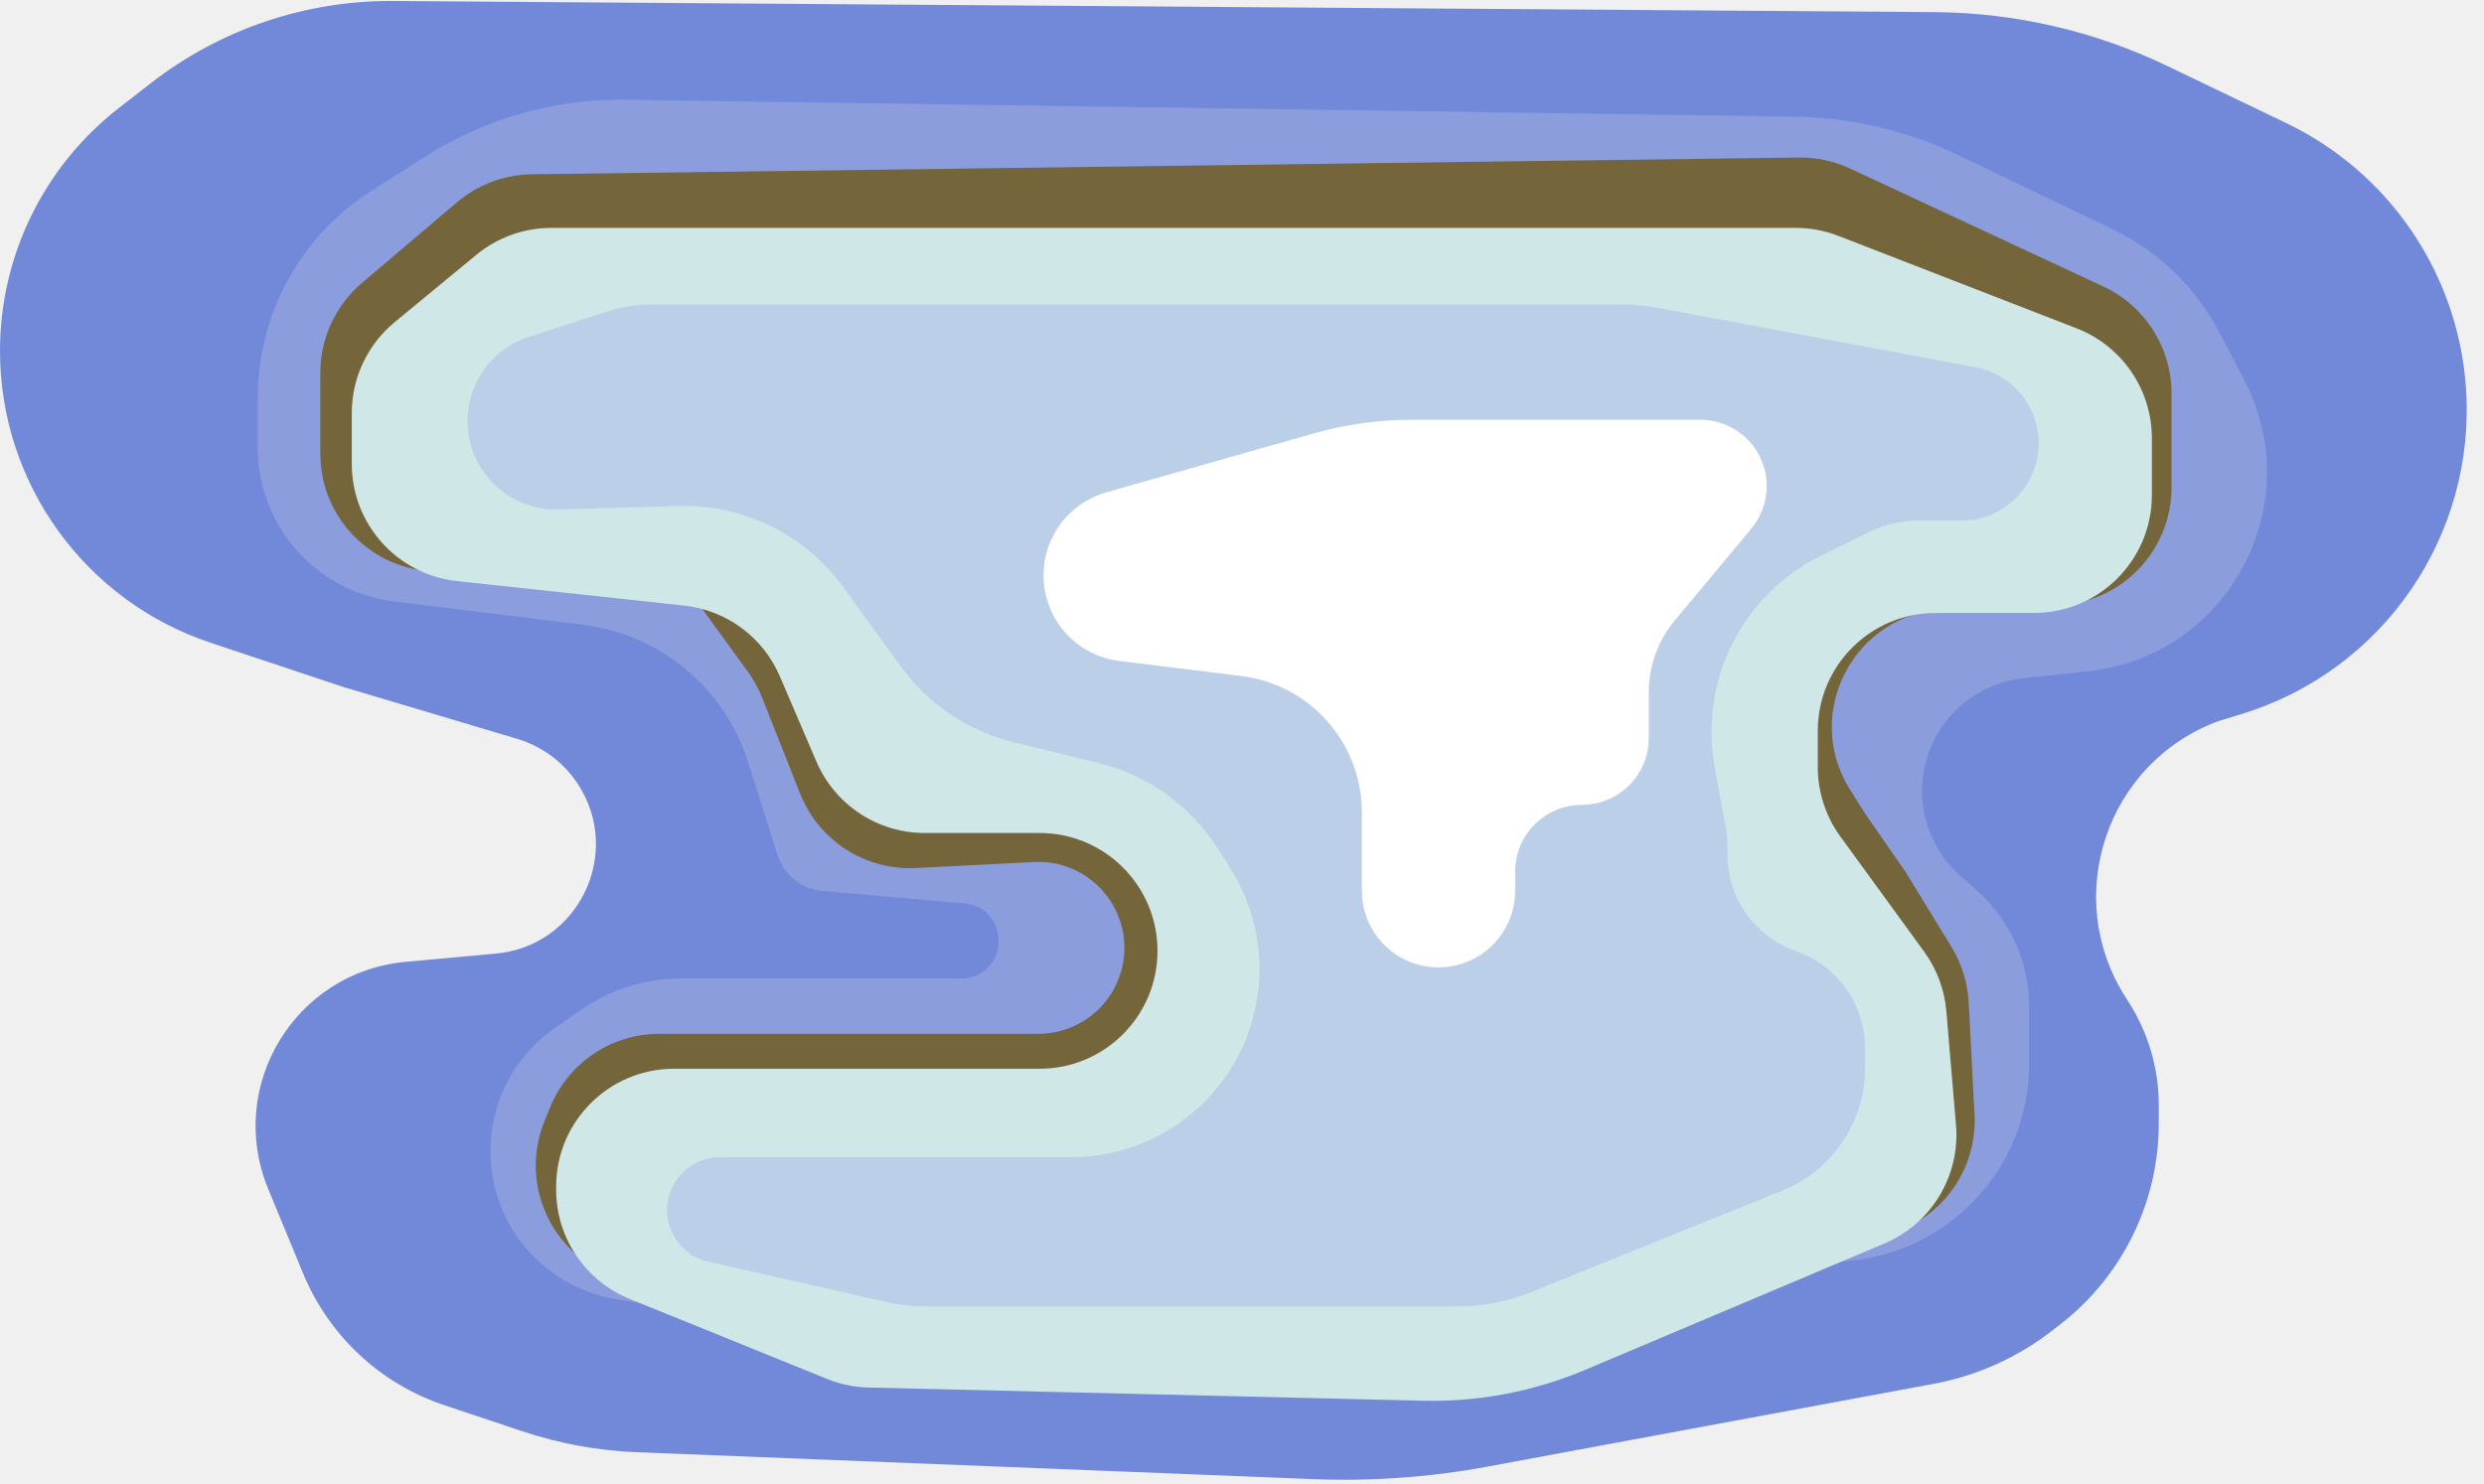
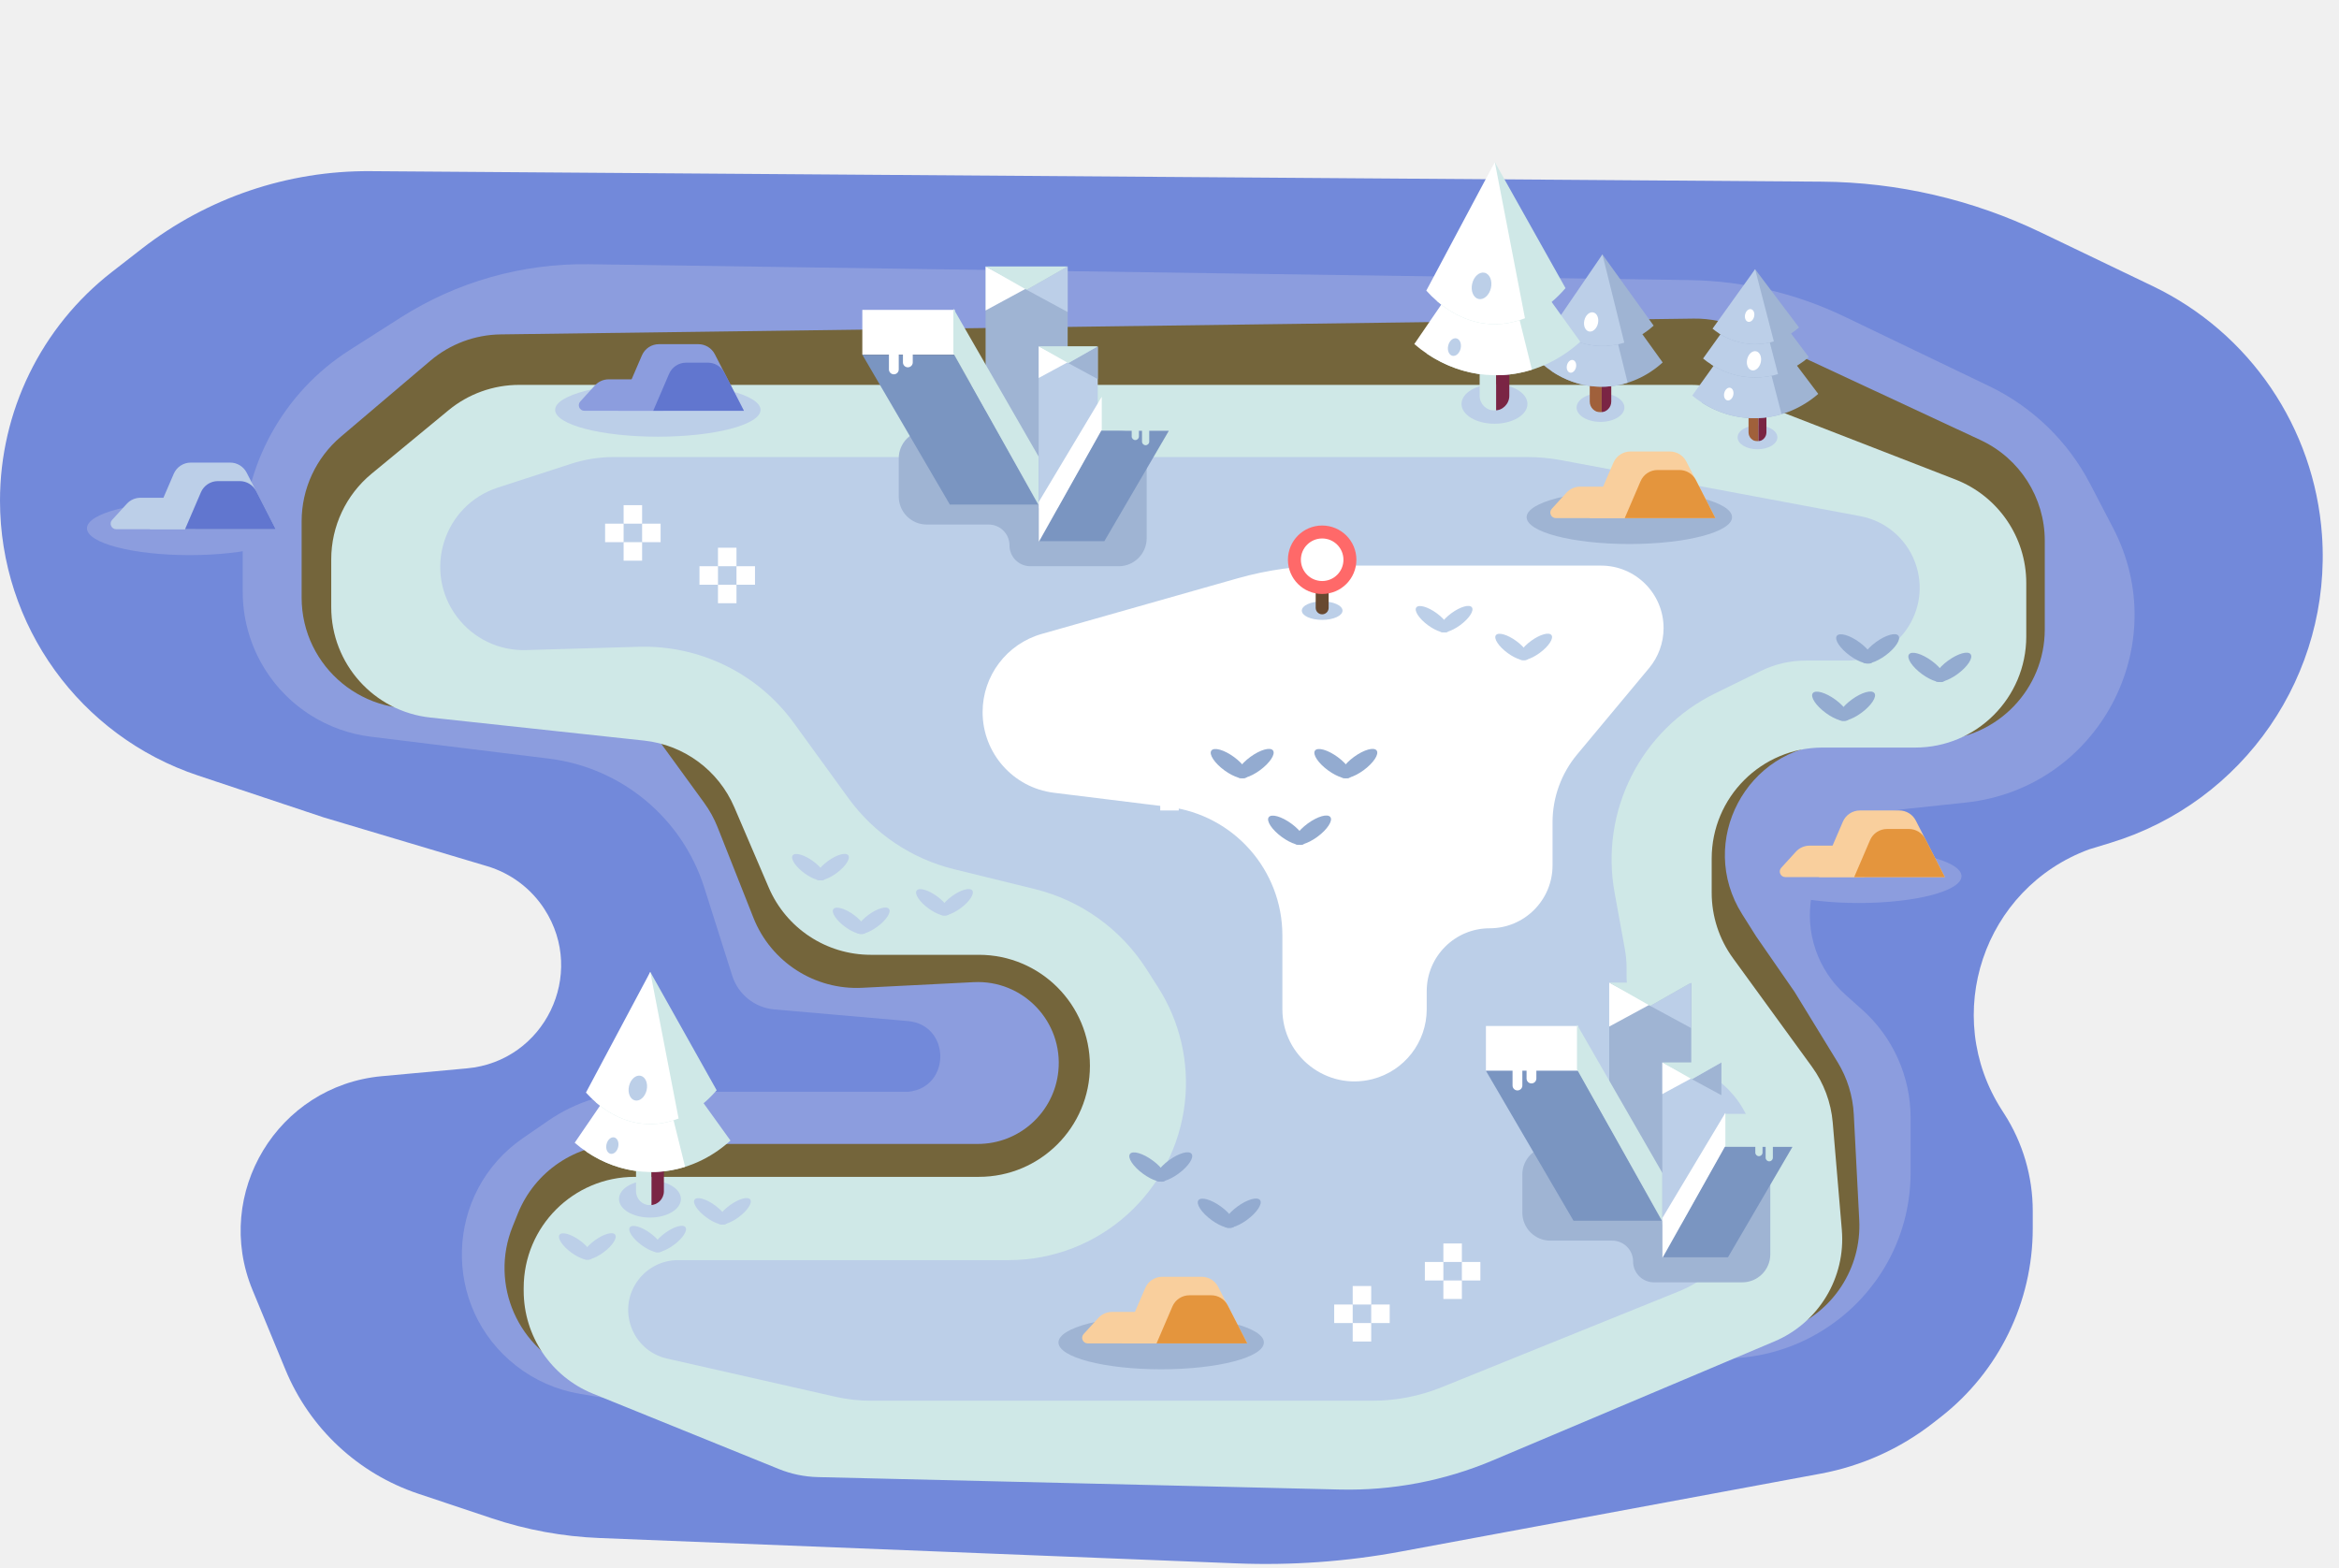
- <svg xmlns="http://www.w3.org/2000/svg" width="1264" height="755" viewBox="0 0 1264 755" fill="none">
-   <path d="M294.199 399.288C317.06 434.577 294.254 481.525 252.383 485.368L206.317 489.597C150.052 494.763 114.883 552.948 136.464 605.165L154.277 648.266C167.371 679.949 193.57 704.39 226.084 715.256L265.792 728.527C284.595 734.811 304.193 738.4 324.002 739.188L668.195 752.886C697.972 754.071 727.788 751.925 757.088 746.487L983.902 704.394C1006.02 700.29 1026.82 690.926 1044.55 677.091L1048.73 673.831C1080.14 649.326 1098.5 611.711 1098.5 571.873V562.415C1098.5 543.784 1093.14 525.546 1083.06 509.876L1081.8 507.905C1048.83 456.65 1071.81 388.053 1129 367V367L1140.46 363.511C1212.73 341.502 1260.18 272.435 1254.8 197.075V197.075C1250.66 139.107 1215.77 87.805 1163.38 62.649L1102.76 33.54C1065.85 15.815 1025.48 6.47 984.53 6.174L200.142 0.499C155.468 0.176 111.989 14.917 76.722 42.342L60.455 54.993C22.311 84.656 0 130.27 0 178.59V178.59C0 245.987 43.128 305.821 107.067 327.131L174.893 349.736L263.262 376.109C276.002 379.912 286.971 388.129 294.199 399.288V399.288Z" fill="#7289DA" />
-   <path d="M346.539 498C328.603 498 311.09 503.446 296.318 513.617L282.657 523.023C240.19 552.262 238.299 614.312 278.907 646.083V646.083C288.903 653.904 300.692 659.111 313.206 661.232L514.407 695.335C525.449 697.207 536.63 698.148 547.83 698.148L653.514 698.148C675.684 698.148 697.699 694.462 718.66 687.24L850.926 641.672C869.25 635.359 889.01 634.478 907.824 639.136V639.136C971.211 654.827 1032.5 606.861 1032.5 541.56V512.129C1032.5 489.729 1022.92 468.397 1006.18 453.511L997.415 445.712C982.268 432.242 975.298 411.813 979.053 391.893V391.893C983.771 366.867 1004.33 347.891 1029.66 345.195L1062.32 341.718C1133.74 334.115 1175.09 256.99 1141.9 193.295L1129.49 169.472C1117.49 146.445 1098.35 127.922 1074.95 116.676L996.7 79.077C970.547 66.51 941.972 59.783 912.959 59.365L318.181 50.795C282.183 50.276 246.821 60.309 216.458 79.656L188.905 97.212C152.943 120.127 131.17 159.817 131.17 202.459V227.819C131.17 254.964 145.121 280.205 168.108 294.645V294.645C177.916 300.806 188.959 304.733 200.455 306.147L296.615 317.973C335.845 322.797 368.663 350.049 380.613 387.725L395.707 435.312C398.912 445.416 407.881 452.599 418.441 453.519L490.613 459.806C513.74 461.821 514.082 495.517 491 498V498H346.539Z" fill="#8C9DDE" />
-   <path d="M407.161 403.986C416.629 427.904 440.289 443.126 465.979 441.827L526.204 438.782C552.936 437.43 574.602 460.189 571.939 486.822V486.822C569.703 509.184 550.886 526.213 528.412 526.213H335.516C311.035 526.213 289.009 541.087 279.862 563.796L277.007 570.883C264.398 602.186 280.075 637.725 311.694 649.518L428.858 693.217C435.565 695.719 442.666 697 449.825 697H769.015C776.278 697 783.481 695.681 790.272 693.108L966.076 626.504C990.46 617.266 1006.09 593.337 1004.74 567.296L1001.79 510.23C1001.27 500.236 998.262 490.529 993.036 481.995L969.768 444L949 414L941.467 402.061C916.766 362.914 943.821 311.725 990.081 310.082L1047.13 308.055C1079.42 306.909 1105 280.401 1105 248.093V200.238C1105 176.913 1091.48 155.702 1070.34 145.851L941.426 85.789C933.247 81.979 924.315 80.062 915.293 80.181L270.58 88.714C256.631 88.899 243.182 93.939 232.546 102.967L184.172 144.028C170.742 155.429 163 172.155 163 189.771V230.898C163 268.733 197.591 297.124 234.699 289.747L291.353 278.484C314.304 273.922 337.813 283.118 351.576 302.042L380.532 341.856C383.499 345.936 385.939 350.373 387.796 355.064L407.161 403.986Z" fill="#74653B" />
-   <path d="M415.415 387.635C424.87 409.696 446.562 424 470.564 424H529C562.137 424 589 450.863 589 484V484C589 517.137 562.137 544 529 544H343C309.863 544 283 570.863 283 604V605.581C283 630.014 297.815 652.006 320.458 661.186L420.843 701.882C427.559 704.605 434.712 706.088 441.957 706.261L724.019 712.977C752.35 713.651 780.5 708.298 806.604 697.271L958.884 632.945C982.809 622.839 997.516 598.487 995.323 572.608L990.414 514.683C989.489 503.77 985.594 493.317 979.152 484.459L936.476 425.779C929.017 415.524 925 403.17 925 390.489V372C925 338.863 951.863 312 985 312H1035C1068.14 312 1095 285.137 1095 252V223.069C1095 198.312 1079.79 176.096 1056.72 167.136L935.477 120.067C928.552 117.379 921.189 116 913.762 116H280.556C266.621 116 253.121 120.85 242.373 129.718L200.817 164.001C187.001 175.399 179 192.373 179 210.283V236.123C179 266.77 202.096 292.491 232.567 295.777L348.109 308.237C369.662 310.562 388.285 324.331 396.824 344.256L415.415 387.635Z" fill="#CFE8E7" />
-   <path d="M458.492 339.361C472.38 358.499 492.6 372.096 515.562 377.74L559.141 388.45C584.085 394.58 605.714 410.075 619.544 431.721L625.823 441.55C637.587 459.962 642.706 481.841 640.334 503.562V503.562C635.022 552.179 593.96 589 545.053 589H366.429C357.973 589 350.007 592.971 344.917 599.724V599.724C333.149 615.336 341.407 637.89 360.474 642.212L451.475 662.841C457.805 664.276 464.276 665 470.767 665H741.552C754.397 665 767.122 662.525 779.031 657.711L907.18 605.906C932.455 595.688 949 571.154 949 543.892V533.375C949 511.192 934.954 491.442 914 484.161V484.161C893.046 476.88 879 457.13 879 434.947V431.176C879 427.732 878.69 424.296 878.074 420.907L872.525 390.385C864.523 346.376 886.721 302.406 926.882 282.712L951.59 270.595C959.097 266.914 967.347 265 975.708 265H998.008C1025.55 265 1044.58 237.453 1034.83 211.696V211.696C1029.97 198.844 1018.76 189.457 1005.25 186.93L843.72 156.706C837.655 155.571 831.498 155 825.327 155H331.658C323.824 155 316.039 156.233 308.588 158.653L269.04 171.498C239.633 181.05 228.384 216.722 246.994 241.415V241.415C255.779 253.072 269.671 259.747 284.262 259.321L329.5 258L345.181 257.542C378.229 256.577 409.617 272.009 429.035 298.768L458.492 339.361Z" fill="#BCCFE8" />
-   <path d="M693 453.407C693 478.876 717.015 497.511 741.687 491.185V491.185C758.937 486.762 771 471.215 771 453.407V443.669C771 424.891 786.222 409.669 805 409.669V409.669C823.778 409.669 839 394.447 839 375.669V352.402C839 339.005 843.697 326.033 852.273 315.741L891.172 269.062C896.23 262.993 899 255.342 899 247.441V247.441C899 228.789 883.879 213.669 865.227 213.669H718.175C701.472 213.669 684.85 215.983 668.782 220.545L562.916 250.606C544.031 255.969 531 273.215 531 292.846V292.846C531 315.017 547.527 333.709 569.53 336.426L631.618 344.091C666.672 348.418 693 378.197 693 413.517V453.407Z" fill="white" />
+ <svg xmlns="http://www.w3.org/2000/svg" width="1264" height="847" viewBox="0 0 1264 847" fill="none">
+   <path d="M294.199 491.288C317.06 526.577 294.254 573.525 252.383 577.368L206.317 581.597C150.052 586.763 114.883 644.948 136.464 697.165L154.277 740.266C167.371 771.949 193.57 796.39 226.084 807.256L265.792 820.527C284.595 826.811 304.193 830.4 324.002 831.188L668.195 844.886C697.972 846.071 727.788 843.925 757.088 838.487L983.902 796.394C1006.02 792.29 1026.82 782.926 1044.55 769.091L1048.73 765.831C1080.14 741.326 1098.5 703.711 1098.5 663.873V654.415C1098.5 635.784 1093.14 617.546 1083.06 601.876L1081.8 599.905C1048.83 548.65 1071.81 480.053 1129 459V459L1140.46 455.511C1212.73 433.502 1260.18 364.435 1254.8 289.075V289.075C1250.66 231.107 1215.77 179.805 1163.38 154.649L1102.76 125.54C1065.85 107.815 1025.48 98.47 984.53 98.174L200.142 92.499C155.468 92.176 111.989 106.917 76.722 134.342L60.455 146.993C22.311 176.656 0 222.27 0 270.59V270.59C0 337.987 43.128 397.821 107.067 419.131L174.893 441.736L263.262 468.109C276.002 471.912 286.971 480.129 294.199 491.288V491.288Z" fill="#7289DA" />
+   <path d="M346.539 590C328.603 590 311.09 595.446 296.318 605.617L282.657 615.023C240.19 644.262 238.299 706.312 278.907 738.083V738.083C288.903 745.904 300.692 751.111 313.206 753.232L514.407 787.335C525.449 789.207 536.63 790.148 547.83 790.148L653.514 790.148C675.684 790.148 697.699 786.462 718.66 779.24L850.926 733.672C869.25 727.359 889.01 726.478 907.824 731.136V731.136C971.211 746.827 1032.5 698.861 1032.5 633.56V604.129C1032.5 581.729 1022.92 560.397 1006.18 545.511L997.415 537.712C982.268 524.242 975.298 503.813 979.053 483.893V483.893C983.771 458.867 1004.33 439.891 1029.66 437.195L1062.32 433.718C1133.74 426.115 1175.09 348.99 1141.9 285.295L1129.49 261.472C1117.49 238.445 1098.35 219.922 1074.95 208.676L996.7 171.077C970.547 158.509 941.972 151.783 912.959 151.365L318.181 142.795C282.183 142.276 246.821 152.309 216.458 171.656L188.905 189.212C152.943 212.127 131.17 251.817 131.17 294.459V319.819C131.17 346.964 145.121 372.205 168.108 386.645V386.645C177.916 392.806 188.959 396.733 200.455 398.147L296.615 409.973C335.845 414.797 368.663 442.049 380.613 479.725L395.707 527.312C398.912 537.416 407.881 544.599 418.441 545.519L490.613 551.806C513.74 553.821 514.082 587.517 491 590V590H346.539Z" fill="#8C9DDE" />
+   <ellipse cx="1004.5" cy="473.5" rx="55.5" ry="14.5" fill="#8C9DDE" />
+   <path d="M995.897 444.045C997.477 440.377 1001.09 438 1005.08 438H1026.4C1030.14 438 1033.58 440.096 1035.29 443.429L1051 474H983L995.897 444.045Z" fill="#F9CF9D" />
+   <path d="M970.525 460.262C972.42 458.184 975.103 457 977.915 457H997.5C1003.02 457 1007.5 461.477 1007.5 467V474H964.795C962.189 474 960.822 470.905 962.578 468.979L970.525 460.262Z" fill="#F9CF9D" />
+   <path d="M1010.57 454.053C1012.15 450.38 1015.76 448 1019.76 448H1031.56C1035.31 448 1038.75 450.099 1040.46 453.437L1051 474H1002L1010.57 454.053Z" fill="#E4953D" />
+   <path d="M407.161 495.986C416.629 519.904 440.289 535.126 465.979 533.827L526.204 530.782C552.936 529.43 574.602 552.189 571.939 578.822V578.822C569.703 601.184 550.886 618.213 528.412 618.213H335.516C311.035 618.213 289.009 633.087 279.862 655.796L277.007 662.883C264.398 694.186 280.075 729.725 311.694 741.518L428.858 785.217C435.565 787.719 442.666 789 449.825 789H769.015C776.278 789 783.481 787.681 790.272 785.108L966.076 718.504C990.46 709.266 1006.09 685.337 1004.74 659.296L1001.79 602.23C1001.27 592.236 998.262 582.529 993.036 573.995L969.768 536L949 506L941.467 494.061C916.766 454.914 943.821 403.725 990.081 402.082L1047.13 400.055C1079.42 398.909 1105 372.401 1105 340.093V292.238C1105 268.913 1091.48 247.702 1070.34 237.851L941.426 177.789C933.247 173.979 924.315 172.062 915.293 172.181L270.58 180.714C256.631 180.899 243.182 185.939 232.546 194.967L184.172 236.028C170.742 247.429 163 264.155 163 281.771V322.898C163 360.733 197.591 389.124 234.699 381.747L291.353 370.484C314.304 365.922 337.813 375.118 351.576 394.042L380.532 433.856C383.499 437.936 385.939 442.373 387.796 447.064L407.161 495.986Z" fill="#74653B" />
+   <path d="M415.415 479.635C424.87 501.696 446.562 516 470.564 516H529C562.137 516 589 542.863 589 576V576C589 609.137 562.137 636 529 636H343C309.863 636 283 662.863 283 696V697.581C283 722.014 297.815 744.006 320.458 753.186L420.843 793.882C427.559 796.605 434.712 798.088 441.957 798.261L724.019 804.977C752.35 805.651 780.5 800.298 806.604 789.271L958.884 724.945C982.809 714.839 997.516 690.487 995.323 664.608L990.414 606.683C989.489 595.77 985.594 585.317 979.152 576.459L936.476 517.779C929.017 507.524 925 495.17 925 482.489V464C925 430.863 951.863 404 985 404H1035C1068.14 404 1095 377.137 1095 344V315.069C1095 290.312 1079.79 268.096 1056.72 259.136L935.477 212.067C928.552 209.379 921.189 208 913.762 208H280.556C266.621 208 253.121 212.85 242.373 221.718L200.817 256.001C187.001 267.399 179 284.373 179 302.283V328.123C179 358.77 202.096 384.491 232.567 387.777L348.109 400.237C369.662 402.562 388.285 416.331 396.824 436.256L415.415 479.635Z" fill="#CFE8E7" />
+   <path d="M458.492 431.361C472.38 450.499 492.6 464.096 515.562 469.74L559.141 480.45C584.085 486.58 605.714 502.075 619.544 523.721L625.823 533.55C637.587 551.962 642.706 573.841 640.334 595.562V595.562C635.022 644.179 593.96 681 545.053 681H366.429C357.973 681 350.007 684.971 344.917 691.724V691.724C333.149 707.336 341.407 729.89 360.474 734.212L451.475 754.841C457.805 756.276 464.276 757 470.767 757H741.552C754.397 757 767.122 754.525 779.031 749.711L907.18 697.906C932.455 687.688 949 663.154 949 635.892V625.375C949 603.192 934.954 583.442 914 576.161V576.161C893.046 568.88 879 549.13 879 526.947V523.176C879 519.732 878.69 516.296 878.074 512.907L872.525 482.385C864.523 438.376 886.721 394.406 926.882 374.712L951.59 362.595C959.097 358.914 967.347 357 975.708 357H998.008C1025.55 357 1044.58 329.453 1034.83 303.696V303.696C1029.97 290.844 1018.76 281.457 1005.25 278.93L843.72 248.706C837.655 247.571 831.498 247 825.327 247H331.658C323.824 247 316.039 248.233 308.588 250.653L269.04 263.498C239.633 273.05 228.384 308.722 246.994 333.415V333.415C255.779 345.072 269.671 351.747 284.262 351.321L329.5 350L345.181 349.542C378.229 348.577 409.617 364.009 429.035 390.768L458.492 431.361Z" fill="#BCCFE8" />
+   <ellipse cx="102.5" cy="285.5" rx="55.5" ry="14.5" fill="#8C9DDE" />
+   <path d="M93.897 256.045C95.477 252.377 99.088 250 103.082 250H124.396C128.144 250 131.577 252.096 133.29 255.429L149 286H81L93.897 256.045Z" fill="#BCCFE8" />
+   <path d="M68.525 272.262C70.42 270.184 73.103 269 75.915 269H95.5C101.023 269 105.5 273.477 105.5 279V286H62.795C60.189 286 58.822 282.905 60.578 280.979L68.525 272.262Z" fill="#BCCFE8" />
+   <path d="M108.569 266.053C110.147 262.38 113.76 260 117.757 260H129.559C133.31 260 136.746 262.099 138.457 265.437L149 286H100L108.569 266.053Z" fill="#6176CF" />
+   <ellipse cx="355.5" cy="221.5" rx="55.5" ry="14.5" fill="#BCCFE8" />
+   <path d="M346.897 192.045C348.477 188.377 352.088 186 356.082 186H377.396C381.144 186 384.577 188.096 386.29 191.429L402 222H334L346.897 192.045Z" fill="#8C9DDE" />
+   <path d="M321.525 208.262C323.42 206.184 326.103 205 328.915 205H348.5C354.023 205 358.5 209.477 358.5 215V222H315.795C313.189 222 311.822 218.905 313.578 216.979L321.525 208.262Z" fill="#8C9DDE" />
+   <path d="M361.569 202.053C363.147 198.38 366.76 196 370.757 196H382.559C386.31 196 389.746 198.099 391.457 201.437L402 222H353L361.569 202.053Z" fill="#6176CF" />
+   <rect x="337" y="283" width="10" height="10" transform="rotate(-90 337 283)" fill="white" />
+   <rect x="347" y="293" width="10" height="10" transform="rotate(-90 347 293)" fill="white" />
+   <rect x="337" y="303" width="10" height="10" transform="rotate(-90 337 303)" fill="white" />
+   <rect x="327" y="293" width="10" height="10" transform="rotate(-90 327 293)" fill="white" />
+   <rect x="388" y="306" width="10" height="10" transform="rotate(-90 388 306)" fill="white" />
+   <rect x="398" y="316" width="10" height="10" transform="rotate(-90 398 316)" fill="white" />
+   <rect x="388" y="326" width="10" height="10" transform="rotate(-90 388 326)" fill="white" />
+   <rect x="378" y="316" width="10" height="10" transform="rotate(-90 378 316)" fill="white" />
+   <rect x="780" y="682" width="10" height="10" transform="rotate(-90 780 682)" fill="white" />
+   <rect x="790" y="692" width="10" height="10" transform="rotate(-90 790 692)" fill="white" />
+   <rect x="780" y="702" width="10" height="10" transform="rotate(-90 780 702)" fill="white" />
+   <rect x="770" y="692" width="10" height="10" transform="rotate(-90 770 692)" fill="white" />
+   <rect x="731" y="705" width="10" height="10" transform="rotate(-90 731 705)" fill="white" />
+   <rect x="741" y="715" width="10" height="10" transform="rotate(-90 741 715)" fill="white" />
+   <rect x="731" y="725" width="10" height="10" transform="rotate(-90 731 725)" fill="white" />
+   <rect x="721" y="715" width="10" height="10" transform="rotate(-90 721 715)" fill="white" />
+   <rect x="627" y="418" width="10" height="10" transform="rotate(-90 627 418)" fill="white" />
+   <rect x="637" y="428" width="10" height="10" transform="rotate(-90 637 428)" fill="white" />
+   <rect x="627" y="438" width="10" height="10" transform="rotate(-90 627 438)" fill="white" />
+   <rect x="617" y="428" width="10" height="10" transform="rotate(-90 617 428)" fill="white" />
+   <path d="M693 545.407C693 570.876 717.015 589.511 741.687 583.185V583.185C758.937 578.762 771 563.215 771 545.407V535.669C771 516.891 786.222 501.669 805 501.669V501.669C823.778 501.669 839 486.447 839 467.669V444.402C839 431.005 843.697 418.033 852.273 407.741L891.172 361.062C896.23 354.993 899 347.342 899 339.441V339.441C899 320.789 883.879 305.669 865.227 305.669H718.175C701.472 305.669 684.85 307.983 668.782 312.545L562.916 342.606C544.031 347.969 531 365.215 531 384.846V384.846C531 407.017 547.527 425.709 569.53 428.426L631.618 436.091C666.672 440.418 693 470.197 693 505.517V545.407Z" fill="white" />
+   <ellipse cx="880.5" cy="279.5" rx="55.5" ry="14.5" fill="#9FB4D3" />
+   <path d="M871.897 250.045C873.477 246.377 877.088 244 881.082 244H902.396C906.144 244 909.577 246.096 911.29 249.429L927 280H859L871.897 250.045Z" fill="#F9CF9D" />
+   <path d="M846.525 266.262C848.42 264.184 851.103 263 853.915 263H873.5C879.023 263 883.5 267.477 883.5 273V280H840.795C838.189 280 836.822 276.905 838.578 274.979L846.525 266.262Z" fill="#F9CF9D" />
+   <path d="M886.569 260.053C888.147 256.38 891.76 254 895.757 254H907.559C911.31 254 914.746 256.099 916.457 259.437L927 280H878L886.569 260.053Z" fill="#E4953D" />
+   <ellipse cx="949.75" cy="236.35" rx="10.75" ry="6.45" fill="#BCCFE8" />
+   <mask id="mask0" mask-type="alpha" maskUnits="userSpaceOnUse" x="944" y="217" width="11" height="22">
+     <path d="M944.913 221.837C944.913 219.166 947.078 217 949.75 217V217C952.422 217 954.588 219.166 954.588 221.837V233.662C954.588 236.334 952.422 238.5 949.75 238.5V238.5V238.5C947.078 238.5 944.913 236.334 944.913 233.662V221.837Z" fill="#7A2544" />
+   </mask>
+   <g mask="url(#mask0)">
+     <rect x="943.838" y="217" width="6.45" height="21.5" fill="#A0603B" />
+     <rect x="950.288" y="217" width="5.375" height="21.5" fill="#7A2544" />
+   </g>
+   <path d="M919.752 217.624C929.418 223.83 940.628 226.703 951.865 225.854C963.102 225.005 973.826 220.475 982.585 212.876L948 167L919.752 217.624Z" fill="#9FB4D3" />
+   <path d="M914.485 213.781C921.252 219.359 929.135 223.172 937.512 224.917C945.89 226.663 954.53 226.294 962.751 223.838L948 167L914.485 213.781Z" fill="#BCCFE8" />
+   <path d="M924.767 196.973C932.876 202.18 942.281 204.59 951.709 203.878C961.137 203.165 970.133 199.364 977.482 192.989L948.466 154.5L924.767 196.973Z" fill="#9FB4D3" />
+   <path d="M920.348 193.748C926.025 198.428 932.639 201.627 939.667 203.092C946.695 204.556 953.945 204.246 960.842 202.186L948.466 154.5L920.348 193.748Z" fill="#BCCFE8" />
+   <path d="M929.075 180.25C935.711 184.511 943.405 186.483 951.119 185.9C958.833 185.317 966.194 182.207 972.207 176.991L948.466 145.5L929.075 180.25Z" fill="#9FB4D3" />
+   <path d="M925.46 177.612C930.105 181.441 935.516 184.059 941.267 185.257C947.017 186.455 952.949 186.202 958.592 184.516L948.466 145.5L925.46 177.612Z" fill="#BCCFE8" />
+   <ellipse cx="945.5" cy="170.5" rx="2.5" ry="3.5" transform="rotate(12.9465 945.5 170.5)" fill="white" />
+   <ellipse cx="934.221" cy="212.971" rx="2.5" ry="3.5" transform="rotate(12.9465 934.221 212.971)" fill="white" />
+   <ellipse cx="947.853" cy="194.984" rx="3.767" ry="5.274" transform="rotate(12.9465 947.853 194.984)" fill="white" />
+   <ellipse cx="864.917" cy="220.25" rx="12.917" ry="7.75" fill="#BCCFE8" />
+   <mask id="mask1" mask-type="alpha" maskUnits="userSpaceOnUse" x="859" y="197" width="12" height="26">
+     <path d="M859.104 202.813C859.104 199.602 861.707 197 864.917 197V197C868.127 197 870.729 199.602 870.729 202.812V217.021C870.729 220.231 868.127 222.833 864.917 222.833V222.833V222.833C861.707 222.833 859.104 220.231 859.104 217.021V202.813Z" fill="#7A2544" />
+   </mask>
+   <g mask="url(#mask1)">
+     <rect x="857.813" y="197" width="7.75" height="25.833" fill="#A0603B" />
+     <rect x="865.562" y="197" width="6.458" height="25.833" fill="#7A2544" />
+   </g>
+   <path d="M838.536 200.624C847.763 206.83 858.463 209.703 869.189 208.854C879.916 208.005 890.152 203.475 898.513 195.876L865.5 150L838.536 200.624Z" fill="#9FB4D3" />
+   <path d="M833.509 196.781C839.968 202.359 847.493 206.172 855.489 207.917C863.485 209.663 871.734 209.294 879.581 206.838L865.5 150L833.509 196.781Z" fill="#BCCFE8" />
+   <path d="M843.323 179.973C851.064 185.18 860.041 187.59 869.04 186.878C878.04 186.165 886.627 182.364 893.642 175.989L865.945 137.5L843.323 179.973Z" fill="#9FB4D3" />
+   <path d="M839.105 176.748C844.524 181.428 850.837 184.627 857.546 186.092C864.255 187.556 871.175 187.246 877.758 185.186L865.945 137.5L839.105 176.748Z" fill="#BCCFE8" />
+   <ellipse cx="849.221" cy="197.971" rx="2.5" ry="3.5" transform="rotate(12.9465 849.221 197.971)" fill="white" />
+   <ellipse cx="859.853" cy="173.984" rx="3.767" ry="5.274" transform="rotate(12.9465 859.853 173.984)" fill="white" />
+   <ellipse cx="627.5" cy="725.5" rx="55.5" ry="14.5" fill="#9FB4D3" />
+   <path d="M618.897 696.045C620.477 692.377 624.088 690 628.082 690H649.396C653.144 690 656.577 692.096 658.29 695.429L674 726H606L618.897 696.045Z" fill="#F9CF9D" />
+   <path d="M593.525 712.262C595.42 710.184 598.103 709 600.915 709H620.5C626.023 709 630.5 713.477 630.5 719V726H587.795C585.189 726 583.822 722.905 585.578 720.979L593.525 712.262Z" fill="#F9CF9D" />
+   <path d="M633.569 706.053C635.147 702.38 638.76 700 642.757 700H654.559C658.31 700 661.746 702.099 663.457 705.437L674 726H625L633.569 706.053Z" fill="#E4953D" />
+   <ellipse cx="786.724" cy="334.606" rx="10.784" ry="4.005" transform="rotate(-36.245 786.724 334.606)" fill="#BCCFE8" />
+   <ellipse rx="10.784" ry="4.005" transform="matrix(-0.806496 -0.59124 -0.59124 0.806496 774.065 334.661)" fill="#BCCFE8" />
+   <ellipse cx="829.724" cy="349.606" rx="10.784" ry="4.005" transform="rotate(-36.245 829.724 349.606)" fill="#BCCFE8" />
+   <ellipse rx="10.784" ry="4.005" transform="matrix(-0.806496 -0.59124 -0.59124 0.806496 817.065 349.661)" fill="#BCCFE8" />
+   <ellipse cx="449.724" cy="468.606" rx="10.784" ry="4.005" transform="rotate(-36.245 449.724 468.606)" fill="#BCCFE8" />
+   <ellipse rx="10.784" ry="4.005" transform="matrix(-0.806496 -0.59124 -0.59124 0.806496 437.065 468.661)" fill="#BCCFE8" />
+   <ellipse cx="516.724" cy="487.606" rx="10.784" ry="4.005" transform="rotate(-36.245 516.724 487.606)" fill="#BCCFE8" />
+   <ellipse rx="10.784" ry="4.005" transform="matrix(-0.806496 -0.59124 -0.59124 0.806496 504.065 487.661)" fill="#BCCFE8" />
+   <ellipse cx="396.724" cy="654.606" rx="10.784" ry="4.005" transform="rotate(-36.245 396.724 654.606)" fill="#BCCFE8" />
+   <ellipse rx="10.784" ry="4.005" transform="matrix(-0.806496 -0.59124 -0.59124 0.806496 384.065 654.661)" fill="#BCCFE8" />
+   <ellipse cx="323.724" cy="673.606" rx="10.784" ry="4.005" transform="rotate(-36.245 323.724 673.606)" fill="#BCCFE8" />
+   <ellipse rx="10.784" ry="4.005" transform="matrix(-0.806496 -0.59124 -0.59124 0.806496 311.065 673.661)" fill="#BCCFE8" />
+   <ellipse cx="361.724" cy="669.606" rx="10.784" ry="4.005" transform="rotate(-36.245 361.724 669.606)" fill="#BCCFE8" />
+   <ellipse rx="10.784" ry="4.005" transform="matrix(-0.806496 -0.59124 -0.59124 0.806496 349.065 669.661)" fill="#BCCFE8" />
+   <ellipse cx="471.724" cy="497.606" rx="10.784" ry="4.005" transform="rotate(-36.245 471.724 497.606)" fill="#BCCFE8" />
+   <ellipse rx="10.784" ry="4.005" transform="matrix(-0.806496 -0.59124 -0.59124 0.806496 459.065 497.661)" fill="#BCCFE8" />
+   <ellipse cx="626.724" cy="461.606" rx="10.784" ry="4.005" transform="rotate(-36.245 626.724 461.606)" fill="#BCCFE8" />
+   <ellipse rx="10.784" ry="4.005" transform="matrix(-0.806496 -0.59124 -0.59124 0.806496 614.065 461.661)" fill="#BCCFE8" />
+   <ellipse cx="626.724" cy="461.606" rx="10.784" ry="4.005" transform="rotate(-36.245 626.724 461.606)" fill="#BCCFE8" />
+   <ellipse rx="10.784" ry="4.005" transform="matrix(-0.806496 -0.59124 -0.59124 0.806496 614.065 461.661)" fill="#BCCFE8" />
+   <ellipse cx="678.296" cy="412.647" rx="11.953" ry="4.44" transform="rotate(-36.245 678.296 412.647)" fill="#93ABD0" />
+   <ellipse rx="11.953" ry="4.44" transform="matrix(-0.806496 -0.59124 -0.59124 0.806496 664.265 412.708)" fill="#93ABD0" />
+   <ellipse cx="709.296" cy="448.647" rx="11.953" ry="4.44" transform="rotate(-36.245 709.296 448.647)" fill="#93ABD0" />
+   <ellipse rx="11.953" ry="4.44" transform="matrix(-0.806496 -0.59124 -0.59124 0.806496 695.265 448.708)" fill="#93ABD0" />
+   <ellipse cx="1055.3" cy="360.647" rx="11.953" ry="4.44" transform="rotate(-36.245 1055.3 360.647)" fill="#93ABD0" />
+   <ellipse rx="11.953" ry="4.44" transform="matrix(-0.806496 -0.59124 -0.59124 0.806496 1041.26 360.708)" fill="#93ABD0" />
+   <ellipse cx="1016.3" cy="350.647" rx="11.953" ry="4.44" transform="rotate(-36.245 1016.3 350.647)" fill="#93ABD0" />
+   <ellipse rx="11.953" ry="4.44" transform="matrix(-0.806496 -0.59124 -0.59124 0.806496 1002.26 350.708)" fill="#93ABD0" />
+   <ellipse cx="1003.3" cy="381.647" rx="11.953" ry="4.44" transform="rotate(-36.245 1003.3 381.647)" fill="#93ABD0" />
+   <ellipse rx="11.953" ry="4.44" transform="matrix(-0.806496 -0.59124 -0.59124 0.806496 989.265 381.708)" fill="#93ABD0" />
+   <ellipse cx="634.296" cy="630.647" rx="11.953" ry="4.44" transform="rotate(-36.245 634.296 630.647)" fill="#93ABD0" />
+   <ellipse rx="11.953" ry="4.44" transform="matrix(-0.806496 -0.59124 -0.59124 0.806496 620.265 630.708)" fill="#93ABD0" />
+   <ellipse cx="671.296" cy="655.647" rx="11.953" ry="4.44" transform="rotate(-36.245 671.296 655.647)" fill="#93ABD0" />
+   <ellipse rx="11.953" ry="4.44" transform="matrix(-0.806496 -0.59124 -0.59124 0.806496 657.265 655.708)" fill="#93ABD0" />
+   <ellipse cx="734.296" cy="412.647" rx="11.953" ry="4.44" transform="rotate(-36.245 734.296 412.647)" fill="#93ABD0" />
+   <ellipse rx="11.953" ry="4.44" transform="matrix(-0.806496 -0.59124 -0.59124 0.806496 720.265 412.708)" fill="#93ABD0" />
+   <ellipse cx="714.5" cy="330" rx="11" ry="5" fill="#BCCFE8" />
+   <rect x="711" y="314" width="7" height="18" rx="3.5" fill="#684930" />
+   <circle cx="714.5" cy="302.5" r="15" fill="white" stroke="#FF6969" stroke-width="7" />
+   <ellipse cx="351.241" cy="647.962" rx="16.729" ry="10.038" fill="#BCCFE8" />
+   <mask id="mask2" mask-type="alpha" maskUnits="userSpaceOnUse" x="343" y="617" width="16" height="35">
+     <path d="M343.713 625.378C343.713 621.22 347.084 617.849 351.241 617.849V617.849C355.399 617.849 358.77 621.22 358.77 625.378V643.78C358.77 647.938 355.399 651.308 351.241 651.308V651.308V651.308C347.084 651.308 343.713 647.938 343.713 643.78V625.378Z" fill="#7A2544" />
+   </mask>
+   <g mask="url(#mask2)">
+     <rect x="342.04" y="617.849" width="10.038" height="33.459" fill="#CFE8E7" />
+     <rect x="352.078" y="617.849" width="8.365" height="33.459" fill="#7A2544" />
+   </g>
+   <path d="M317.074 622.543C329.024 630.582 342.882 634.303 356.775 633.203C370.668 632.103 383.925 626.235 394.755 616.393L351.997 556.976L317.074 622.543Z" fill="#CFE8E7" />
+   <path d="M310.563 617.566C318.928 624.79 328.674 629.729 339.031 631.989C349.388 634.25 360.07 633.772 370.234 630.592L351.997 556.976L310.563 617.566Z" fill="white" />
+   <path d="M322.11 595.812C332.136 604.464 343.763 608.468 355.419 607.285C367.075 606.101 378.197 599.786 387.283 589.193L351.41 525.244L322.11 595.812Z" fill="#CFE8E7" />
+   <path d="M316.647 590.455C323.665 598.231 331.843 603.546 340.532 605.979C349.221 608.412 358.183 607.897 366.711 604.475L351.41 525.244L316.647 590.455Z" fill="white" />
+   <ellipse cx="330.912" cy="619.107" rx="3.238" ry="4.533" transform="rotate(12.9465 330.912 619.107)" fill="#BCCFE8" />
+   <ellipse cx="344.683" cy="588.039" rx="4.879" ry="6.831" transform="rotate(12.9465 344.683 588.039)" fill="#BCCFE8" />
+   <ellipse cx="807.62" cy="218.309" rx="17.819" ry="10.691" fill="#BCCFE8" />
+   <mask id="mask3" mask-type="alpha" maskUnits="userSpaceOnUse" x="799" y="186" width="17" height="36">
+     <path d="M799.602 194.253C799.602 189.825 803.192 186.235 807.62 186.235V186.235C812.048 186.235 815.638 189.825 815.638 194.253V213.854C815.638 218.283 812.048 221.872 807.62 221.872V221.872V221.872C803.192 221.872 799.602 218.283 799.602 213.854V194.253Z" fill="#7A2544" />
+   </mask>
+   <g mask="url(#mask3)">
+     <rect x="797.82" y="186.235" width="10.691" height="35.638" fill="#CFE8E7" />
+     <rect x="808.511" y="186.235" width="8.909" height="35.638" fill="#7A2544" />
+   </g>
+   <path d="M771.228 191.234C783.956 199.796 798.717 203.759 813.514 202.588C828.312 201.416 842.432 195.167 853.967 184.684L808.425 121.398L771.228 191.234Z" fill="#CFE8E7" />
+   <path d="M764.292 185.933C773.202 193.628 783.583 198.888 794.614 201.296C805.646 203.704 817.024 203.194 827.849 199.807L808.425 121.398L764.292 185.933Z" fill="white" />
+   <path d="M776.592 162.762C787.27 171.978 799.654 176.243 812.069 174.982C824.484 173.721 836.331 166.995 846.008 155.712L807.799 87.599L776.592 162.762Z" fill="#CFE8E7" />
+   <path d="M770.773 157.057C778.248 165.339 786.958 171 796.213 173.591C805.468 176.183 815.014 175.635 824.096 171.989L807.799 87.599L770.773 157.057Z" fill="white" />
+   <ellipse cx="785.967" cy="187.575" rx="3.449" ry="4.828" transform="rotate(12.9465 785.967 187.575)" fill="#BCCFE8" />
+   <ellipse cx="800.634" cy="154.484" rx="5.197" ry="7.275" transform="rotate(12.9465 800.634 154.484)" fill="#BCCFE8" />
+   <rect x="869.617" y="531.42" width="44.35" height="121.08" fill="#9FB4D3" />
+   <path d="M891.792 543.612L913.967 531V555.627L891.792 543.612Z" fill="#BCCFE8" />
+   <path d="M891.792 542.772L869.617 531V554.787L891.792 542.772Z" fill="white" />
+   <path d="M891.792 543.612L913.967 531H869.617L891.792 543.612Z" fill="#CFE8E7" />
+   <path d="M822.682 634.71C822.682 626.349 829.461 619.57 837.822 619.57H941.533C949.894 619.57 956.673 626.349 956.673 634.71V677.86C956.673 686.221 949.894 693 941.533 693H893.794C887.574 693 882.531 687.958 882.531 681.738V681.738C882.531 675.518 877.489 670.475 871.269 670.475H837.822C829.461 670.475 822.682 663.697 822.682 655.335V634.71Z" fill="#9FB4D3" />
+   <rect x="803" y="554.467" width="49.963" height="24.224" fill="white" />
+   <path d="M803 578.692H852.963L898.005 659.692H850.313L803 578.692Z" fill="#7A95C1" />
+   <path d="M852.206 577.935V553.71L898.383 633.953V660.07L852.206 577.935Z" fill="#CFE8E7" />
+   <rect x="817.383" y="574.15" width="5.299" height="15.14" rx="2.65" fill="white" />
+   <rect x="824.953" y="574.15" width="5.299" height="11.355" rx="2.65" fill="white" />
+   <rect x="898.323" y="574.452" width="31.915" height="87.132" fill="#BCCFE8" />
+   <path d="M914.28 583.226L930.238 574.15V591.872L914.28 583.226Z" fill="#9FB4D3" />
+   <path d="M914.28 582.621L898.323 574.15V591.267L914.28 582.621Z" fill="white" />
+   <path d="M914.28 583.226L930.238 574.15H898.323L914.28 583.226Z" fill="#CFE8E7" />
+   <rect width="36.805" height="17.845" transform="matrix(-1 0 0 1 968.647 601.96)" fill="#CFE8E7" />
+   <path d="M968.647 619.804H931.842L898.662 679.473H933.794L968.647 619.804Z" fill="#7A95C1" />
+   <path d="M932.4 619.247V601.402L898.383 658.178V679.752L932.4 619.247Z" fill="white" />
+   <rect width="3.904" height="11.153" rx="1.952" transform="matrix(-1 0 0 1 958.052 616.458)" fill="#CFE8E7" />
+   <rect width="3.904" height="8.365" rx="1.952" transform="matrix(-1 0 0 1 952.476 616.458)" fill="#CFE8E7" />
+   <rect x="532.617" y="144.42" width="44.35" height="121.08" fill="#9FB4D3" />
+   <path d="M554.792 156.613L576.967 144V168.628L554.792 156.613Z" fill="#BCCFE8" />
+   <path d="M554.792 155.772L532.617 144V167.787L554.792 155.772Z" fill="white" />
+   <path d="M554.792 156.612L576.967 144H532.617L554.792 156.612Z" fill="#CFE8E7" />
+   <path d="M485.682 247.71C485.682 239.349 492.461 232.57 500.823 232.57H604.533C612.895 232.57 619.673 239.349 619.673 247.71V290.86C619.673 299.221 612.895 306 604.533 306H556.794C550.574 306 545.532 300.958 545.532 294.738V294.738C545.532 288.518 540.489 283.475 534.269 283.475H500.823C492.461 283.475 485.682 276.697 485.682 268.335V247.71Z" fill="#9FB4D3" />
+   <rect x="466" y="167.467" width="49.963" height="24.224" fill="white" />
+   <path d="M466 191.692H515.963L561.005 272.692H513.313L466 191.692Z" fill="#7A95C1" />
+   <path d="M515.206 190.935V166.71L561.383 246.953V273.07L515.206 190.935Z" fill="#CFE8E7" />
+   <rect x="480.383" y="187.15" width="5.299" height="15.14" rx="2.65" fill="white" />
+   <rect x="487.953" y="187.15" width="5.299" height="11.355" rx="2.65" fill="white" />
+   <rect x="561.323" y="187.452" width="31.915" height="87.132" fill="#BCCFE8" />
+   <path d="M577.28 196.226L593.238 187.15V204.872L577.28 196.226Z" fill="#9FB4D3" />
+   <path d="M577.28 195.621L561.323 187.15V204.267L577.28 195.621Z" fill="white" />
+   <path d="M577.28 196.226L593.238 187.15H561.323L577.28 196.226Z" fill="#CFE8E7" />
+   <rect width="36.805" height="17.845" transform="matrix(-1 0 0 1 631.647 214.96)" fill="#CFE8E7" />
+   <path d="M631.647 232.804H594.842L561.662 292.473H596.794L631.647 232.804Z" fill="#7A95C1" />
+   <path d="M595.4 232.247V214.402L561.383 271.178V292.752L595.4 232.247Z" fill="white" />
+   <rect width="3.904" height="11.153" rx="1.952" transform="matrix(-1 0 0 1 621.052 229.458)" fill="#CFE8E7" />
+   <rect width="3.904" height="8.365" rx="1.952" transform="matrix(-1 0 0 1 615.475 229.458)" fill="#CFE8E7" />
</svg>
